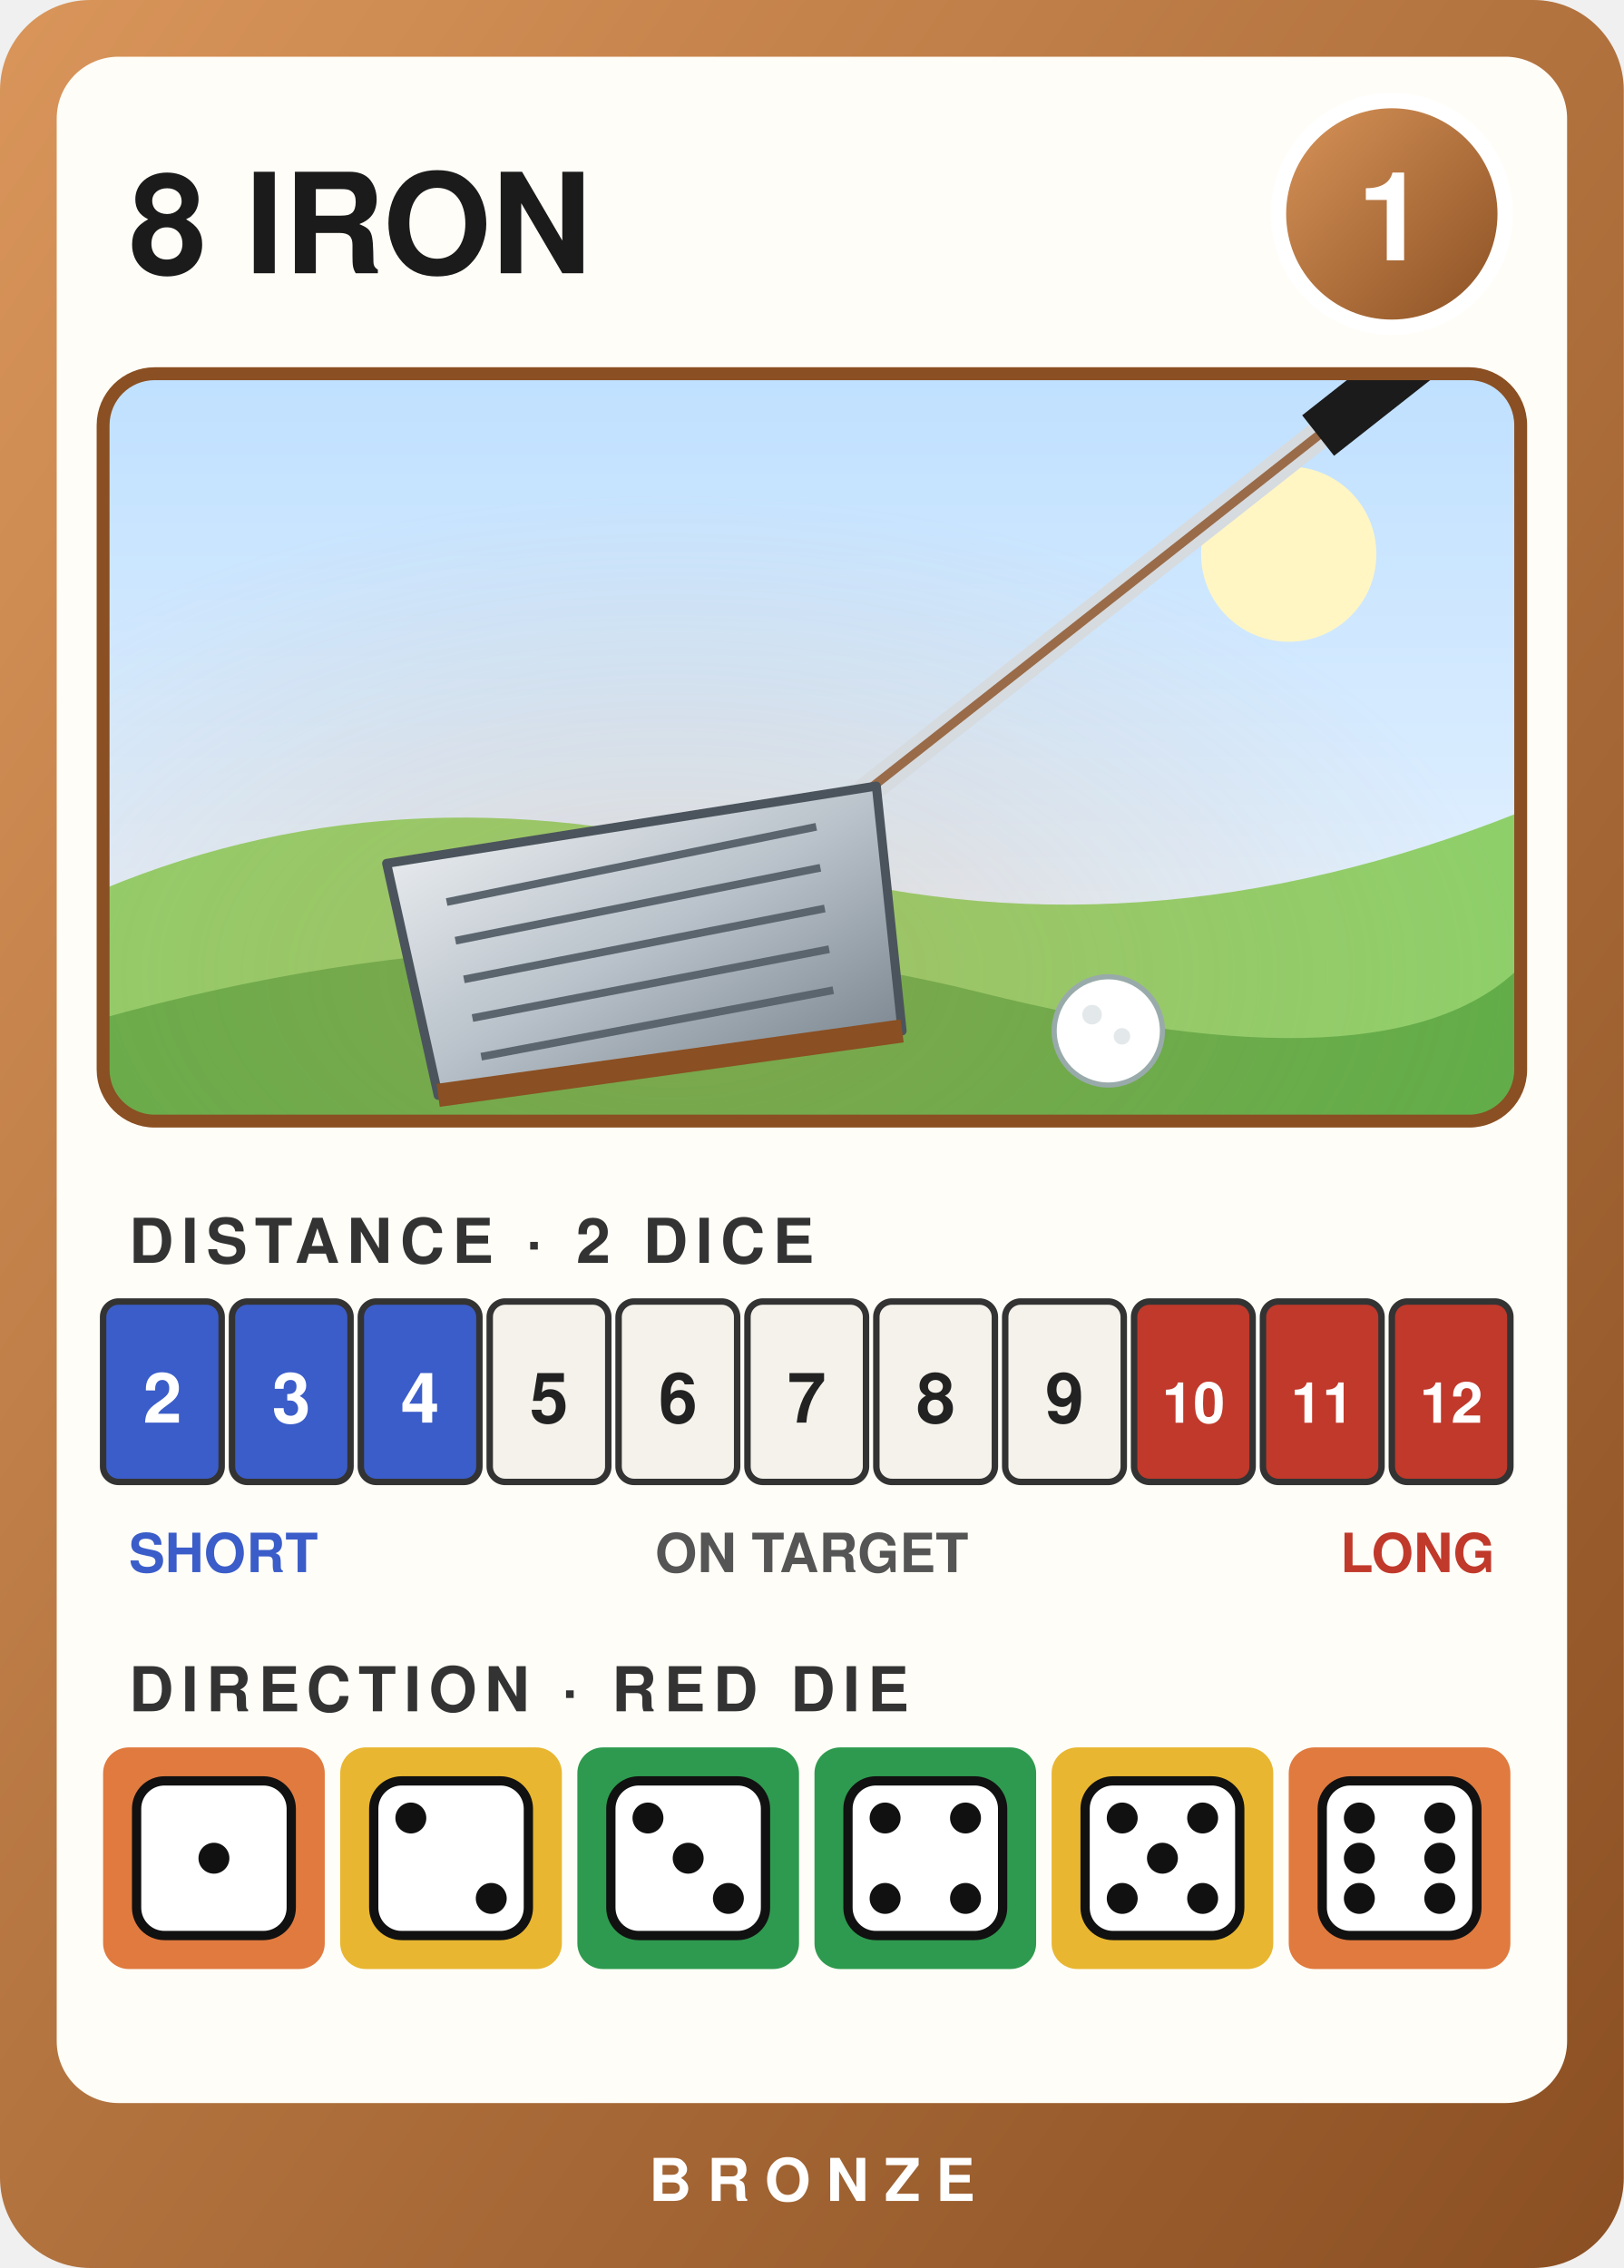
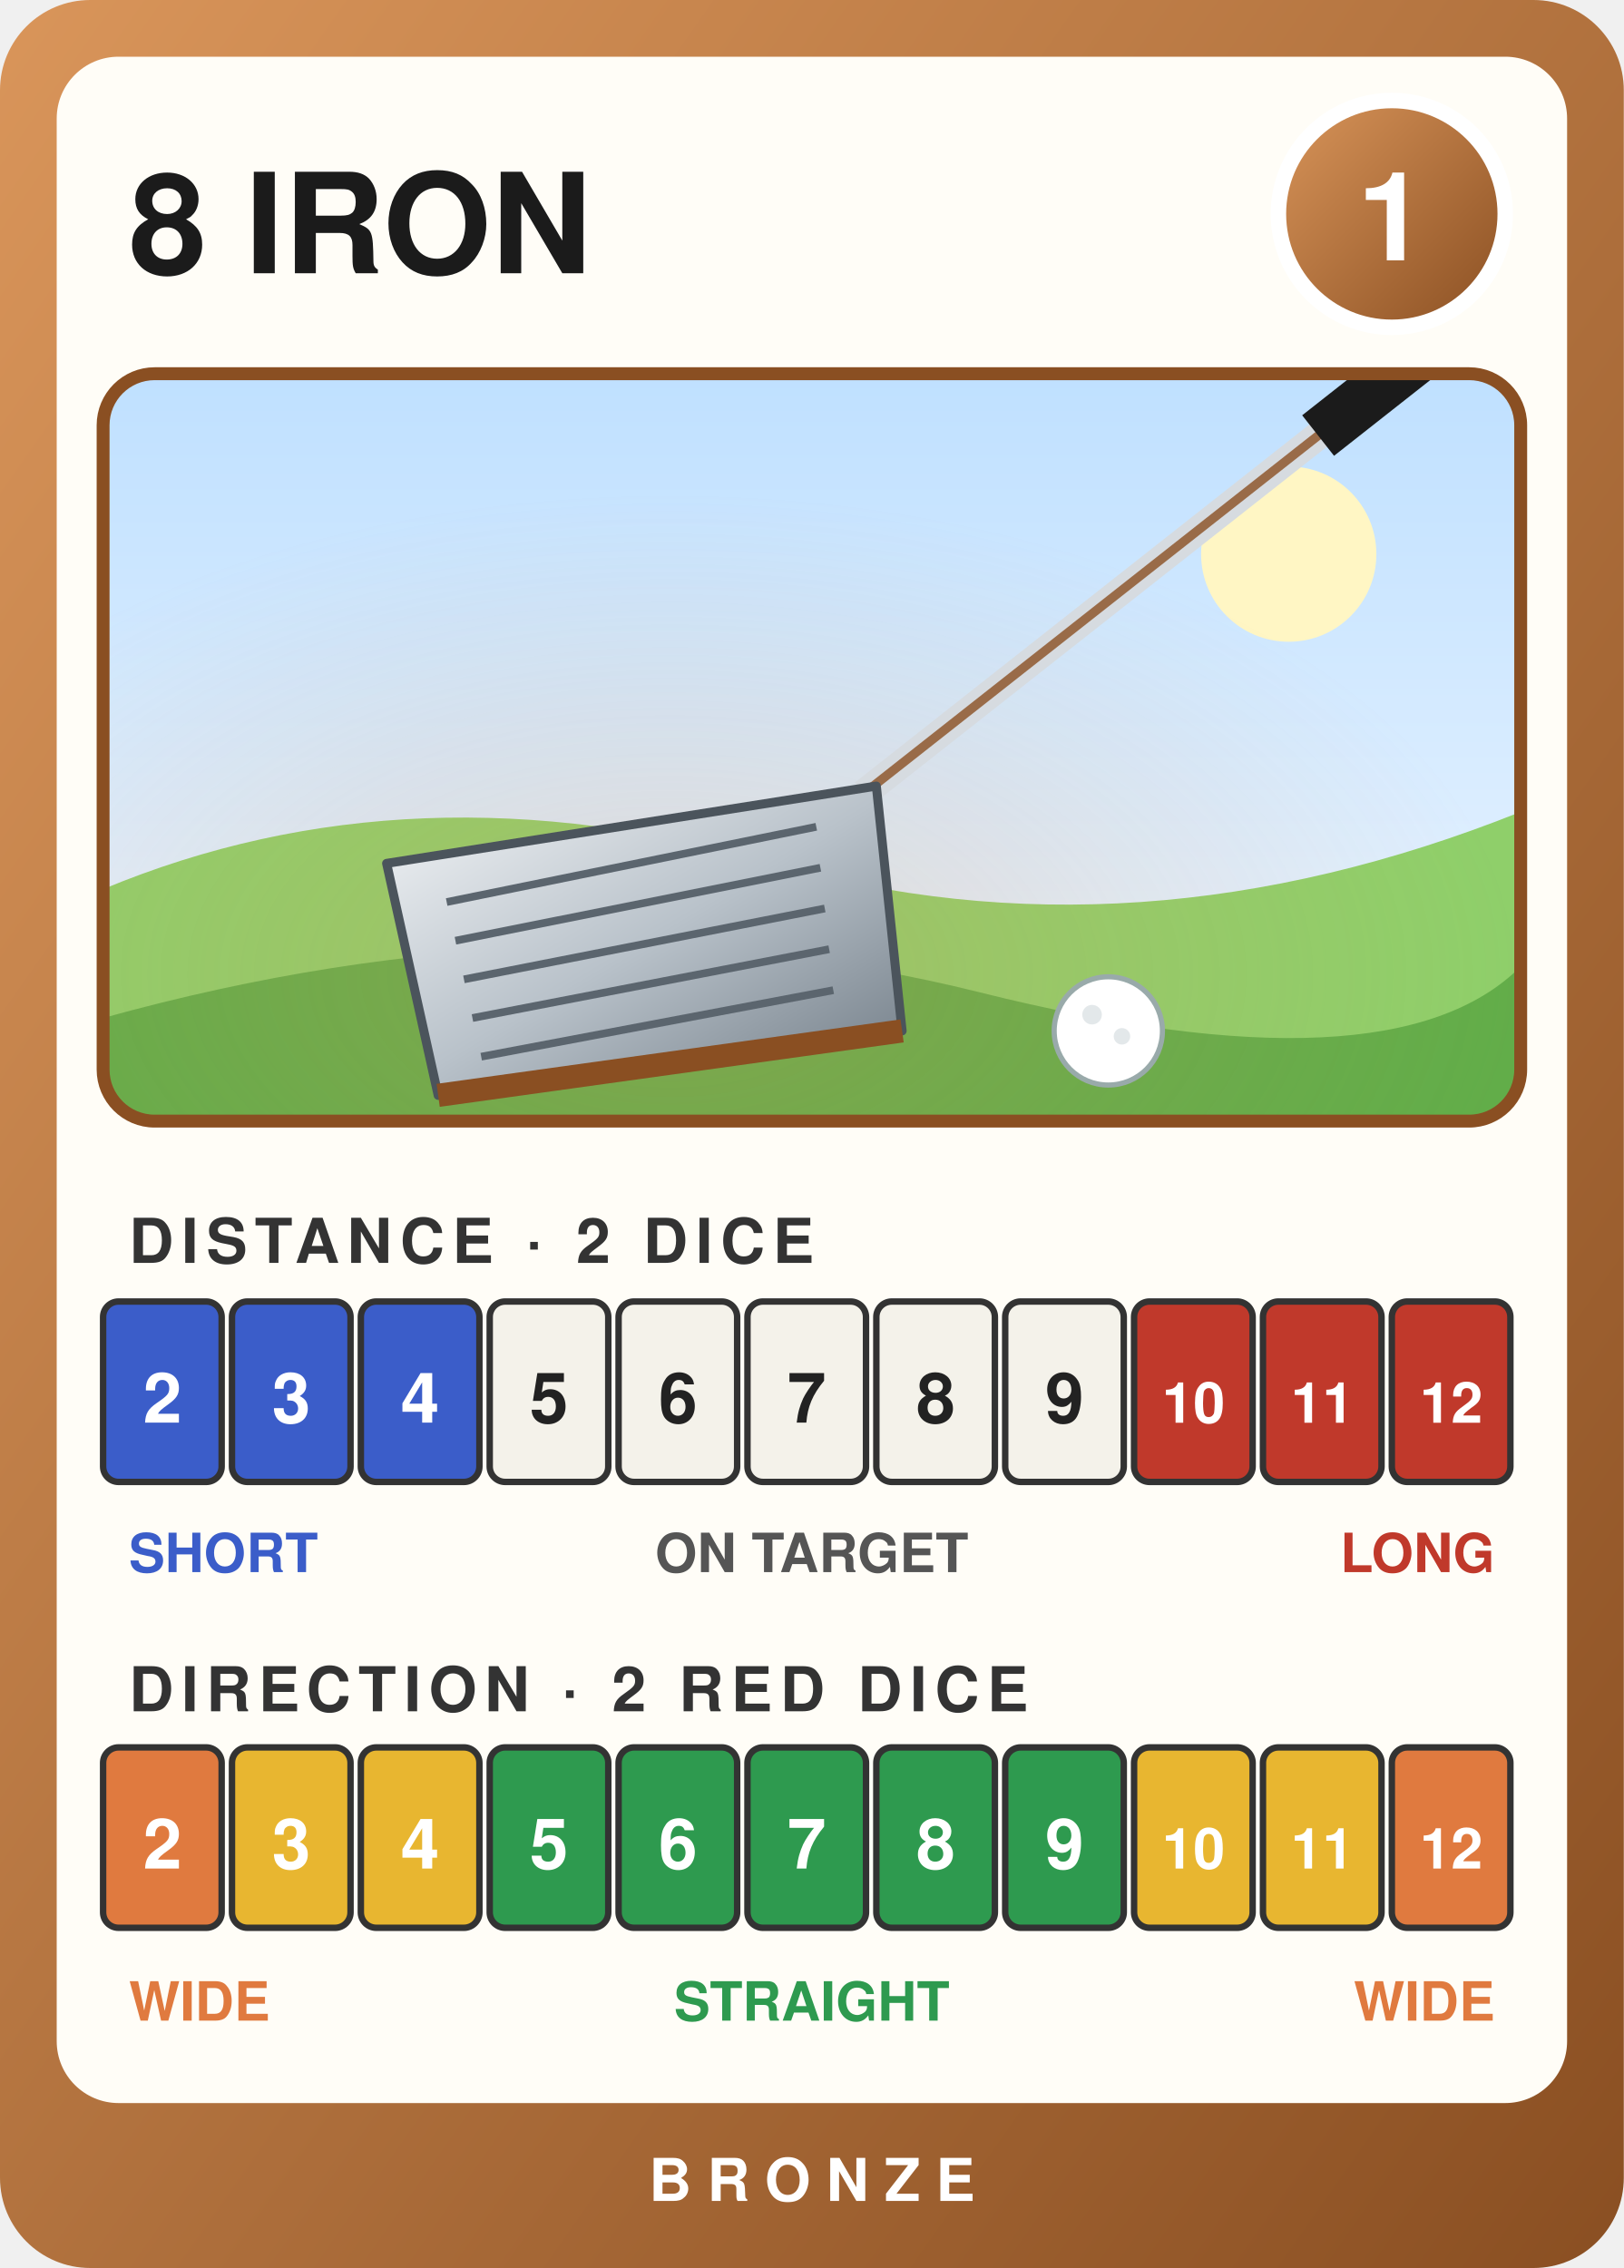
<svg xmlns="http://www.w3.org/2000/svg" width="63mm" height="88mm" viewBox="0 0 63 88" font-family="Helvetica, Arial, sans-serif">
  <defs>
    <linearGradient id="fri81" x1="0" y1="0" x2="1" y2="1">
      <stop offset="0" stop-color="#d9955a" />
      <stop offset="1" stop-color="#8a4f22" />
    </linearGradient>
    <clipPath id="arti81">
      <rect x="4" y="14.5" width="55" height="29" rx="2" />
    </clipPath>
  </defs>
  <rect width="63" height="88" rx="3.5" fill="url(#fri81)" />
  <rect x="2.2" y="2.2" width="58.6" height="79.4" rx="2.4" fill="#fffdf7" />
  <text x="5" y="10.6" font-size="5.4" font-weight="800" fill="#1b1b1b">8 IRON</text>
  <circle cx="54" cy="8.3" r="4.4" fill="url(#fri81)" stroke="#fff" stroke-width="0.6" />
  <text x="54" y="10.1" text-anchor="middle" font-size="4.8" font-weight="800" fill="#fff">1</text>
  <g clip-path="url(#arti81)">
    <g transform="translate(4 14.5)">
      <defs>
        <linearGradient id="skyi81" x1="0" y1="0" x2="0" y2="1">
          <stop offset="0" stop-color="#bfe0ff" />
          <stop offset="1" stop-color="#f2f8ff" />
        </linearGradient>
        <linearGradient id="steeli81" x1="0" y1="0" x2="1" y2="1">
          <stop offset="0" stop-color="#f4f6f8" />
          <stop offset="0.5" stop-color="#b9c2ca" />
          <stop offset="1" stop-color="#6f7a84" />
        </linearGradient>
        <radialGradient id="headi81" cx="0.35" cy="0.3" r="0.8">
          <stop offset="0" stop-color="#5a6574" />
          <stop offset="1" stop-color="#11161d" />
        </radialGradient>
        <radialGradient id="woodi81" cx="0.35" cy="0.3" r="0.8">
          <stop offset="0" stop-color="#c58a50" />
          <stop offset="1" stop-color="#5a3315" />
        </radialGradient>
        <radialGradient id="glowi81" cx="0.4" cy="0.75" r="0.6">
          <stop offset="0" stop-color="#d9955a" stop-opacity="0.25" />
          <stop offset="1" stop-color="#d9955a" stop-opacity="0" />
        </radialGradient>
      </defs>
      <rect width="55" height="31" fill="url(#skyi81)" />
      <circle cx="46" cy="7" r="3.4" fill="#fff6c4" />
      <path d="M0 20 Q 12 15 26 19 T 55 17 V31 H0 Z" fill="#8fcf6a" />
      <path d="M0 25 Q 18 20 34 24 T 55 23 V31 H0 Z" fill="#62ad49" />
      <rect width="55" height="31" fill="url(#glowi81)" />
      <line x1="29.5" y1="16.3" x2="54" y2="-3" stroke="#d6dbe0" stroke-width="1.1" />
      <line x1="29.5" y1="16.3" x2="54" y2="-3" stroke="#8a4f22" stroke-width="0.35" opacity="0.8" />
      <line x1="47.14" y1="2.4" x2="54" y2="-3" stroke="#1b1b1b" stroke-width="2" />
      <polygon points="11,19 30,16 31,25.5 13,28" fill="url(#steeli81)" stroke="#4b545c" stroke-width="0.35" stroke-linejoin="round" />
      <line x1="13.33" y1="20.5" x2="27.67" y2="17.58" stroke="#5b656e" stroke-width="0.3" />
      <line x1="13.67" y1="22" x2="27.83" y2="19.17" stroke="#5b656e" stroke-width="0.3" />
      <line x1="14" y1="23.5" x2="28" y2="20.75" stroke="#5b656e" stroke-width="0.3" />
      <line x1="14.33" y1="25" x2="28.17" y2="22.33" stroke="#5b656e" stroke-width="0.3" />
      <line x1="14.67" y1="26.5" x2="28.33" y2="23.92" stroke="#5b656e" stroke-width="0.3" />
      <line x1="13" y1="28" x2="31" y2="25.5" stroke="#8a4f22" stroke-width="0.9" />
      <circle cx="39" cy="25.5" r="2.1" fill="#fff" stroke="#9aa" stroke-width="0.2" />
      <circle cx="38.37" cy="24.87" r="0.38" fill="#e3e8ea" />
      <circle cx="39.53" cy="25.71" r="0.32" fill="#e3e8ea" />
    </g>
  </g>
  <rect x="4" y="14.5" width="55" height="29" rx="2" fill="none" stroke="#8a4f22" stroke-width="0.5" />
  <text x="5" y="49" font-size="2.4" font-weight="800" fill="#333" letter-spacing="0.3">DISTANCE · 2 DICE</text>
  <rect x="4" y="50.5" width="4.6" height="7" rx="0.6" fill="#3b5dc9" stroke="#333" stroke-width="0.25" />
  <text x="6.3" y="55.2" text-anchor="middle" font-size="2.7" font-weight="800" fill="#fff">2</text>
  <rect x="9" y="50.5" width="4.6" height="7" rx="0.6" fill="#3b5dc9" stroke="#333" stroke-width="0.25" />
  <text x="11.3" y="55.2" text-anchor="middle" font-size="2.7" font-weight="800" fill="#fff">3</text>
  <rect x="14" y="50.5" width="4.6" height="7" rx="0.6" fill="#3b5dc9" stroke="#333" stroke-width="0.25" />
  <text x="16.3" y="55.2" text-anchor="middle" font-size="2.7" font-weight="800" fill="#fff">4</text>
  <rect x="19" y="50.5" width="4.6" height="7" rx="0.6" fill="#f4f2ea" stroke="#333" stroke-width="0.25" />
  <text x="21.3" y="55.2" text-anchor="middle" font-size="2.7" font-weight="800" fill="#222">5</text>
  <rect x="24" y="50.5" width="4.6" height="7" rx="0.6" fill="#f4f2ea" stroke="#333" stroke-width="0.25" />
  <text x="26.3" y="55.2" text-anchor="middle" font-size="2.7" font-weight="800" fill="#222">6</text>
  <rect x="29" y="50.5" width="4.6" height="7" rx="0.6" fill="#f4f2ea" stroke="#333" stroke-width="0.25" />
  <text x="31.3" y="55.2" text-anchor="middle" font-size="2.7" font-weight="800" fill="#222">7</text>
  <rect x="34" y="50.5" width="4.6" height="7" rx="0.6" fill="#f4f2ea" stroke="#333" stroke-width="0.25" />
  <text x="36.3" y="55.2" text-anchor="middle" font-size="2.7" font-weight="800" fill="#222">8</text>
  <rect x="39" y="50.5" width="4.6" height="7" rx="0.6" fill="#f4f2ea" stroke="#333" stroke-width="0.25" />
  <text x="41.3" y="55.2" text-anchor="middle" font-size="2.7" font-weight="800" fill="#222">9</text>
  <rect x="44" y="50.5" width="4.6" height="7" rx="0.6" fill="#c0392b" stroke="#333" stroke-width="0.25" />
  <text x="46.3" y="55.2" text-anchor="middle" font-size="2.2" font-weight="800" fill="#fff">10</text>
  <rect x="49" y="50.5" width="4.6" height="7" rx="0.6" fill="#c0392b" stroke="#333" stroke-width="0.25" />
  <text x="51.3" y="55.2" text-anchor="middle" font-size="2.2" font-weight="800" fill="#fff">11</text>
  <rect x="54" y="50.5" width="4.6" height="7" rx="0.6" fill="#c0392b" stroke="#333" stroke-width="0.25" />
  <text x="56.3" y="55.2" text-anchor="middle" font-size="2.2" font-weight="800" fill="#fff">12</text>
  <text x="5" y="61" font-size="2.1" fill="#3b5dc9" font-weight="800">SHORT</text>
  <text x="31.5" y="61" text-anchor="middle" font-size="2.1" fill="#555" font-weight="800">ON TARGET</text>
  <text x="58" y="61" text-anchor="end" font-size="2.1" fill="#c0392b" font-weight="800">LONG</text>
-   <text x="5" y="66.4" font-size="2.4" font-weight="800" fill="#333" letter-spacing="0.3">DIRECTION · RED DIE</text>
-   <rect x="4" y="67.8" width="8.6" height="8.6" rx="1" fill="#e07a3f" />
-   <rect x="5.3" y="69.1" width="6" height="6" rx="1.08" fill="#fff" stroke="#111" stroke-width="0.36" />
-   <circle cx="8.3" cy="72.1" r="0.6" fill="#111" />
-   <rect x="13.2" y="67.8" width="8.6" height="8.6" rx="1" fill="#e8b630" />
-   <rect x="14.5" y="69.1" width="6" height="6" rx="1.08" fill="#fff" stroke="#111" stroke-width="0.36" />
-   <circle cx="15.94" cy="70.54" r="0.6" fill="#111" />
-   <circle cx="19.06" cy="73.66" r="0.6" fill="#111" />
-   <rect x="22.4" y="67.8" width="8.6" height="8.6" rx="1" fill="#2e9a4f" />
-   <rect x="23.7" y="69.1" width="6" height="6" rx="1.08" fill="#fff" stroke="#111" stroke-width="0.36" />
-   <circle cx="25.14" cy="70.54" r="0.6" fill="#111" />
-   <circle cx="26.7" cy="72.1" r="0.6" fill="#111" />
-   <circle cx="28.26" cy="73.66" r="0.6" fill="#111" />
-   <rect x="31.6" y="67.8" width="8.6" height="8.6" rx="1" fill="#2e9a4f" />
-   <rect x="32.9" y="69.1" width="6" height="6" rx="1.08" fill="#fff" stroke="#111" stroke-width="0.36" />
-   <circle cx="34.34" cy="70.54" r="0.6" fill="#111" />
-   <circle cx="37.46" cy="70.54" r="0.6" fill="#111" />
-   <circle cx="34.34" cy="73.66" r="0.6" fill="#111" />
-   <circle cx="37.46" cy="73.66" r="0.6" fill="#111" />
-   <rect x="40.8" y="67.8" width="8.6" height="8.6" rx="1" fill="#e8b630" />
-   <rect x="42.1" y="69.1" width="6" height="6" rx="1.08" fill="#fff" stroke="#111" stroke-width="0.36" />
-   <circle cx="43.54" cy="70.54" r="0.6" fill="#111" />
-   <circle cx="46.66" cy="70.54" r="0.6" fill="#111" />
-   <circle cx="45.1" cy="72.1" r="0.6" fill="#111" />
-   <circle cx="43.54" cy="73.66" r="0.6" fill="#111" />
-   <circle cx="46.66" cy="73.66" r="0.6" fill="#111" />
-   <rect x="50" y="67.8" width="8.6" height="8.6" rx="1" fill="#e07a3f" />
-   <rect x="51.3" y="69.1" width="6" height="6" rx="1.08" fill="#fff" stroke="#111" stroke-width="0.36" />
-   <circle cx="52.74" cy="70.54" r="0.6" fill="#111" />
-   <circle cx="55.86" cy="70.54" r="0.6" fill="#111" />
-   <circle cx="52.74" cy="72.1" r="0.6" fill="#111" />
-   <circle cx="55.86" cy="72.1" r="0.6" fill="#111" />
-   <circle cx="52.74" cy="73.66" r="0.6" fill="#111" />
-   <circle cx="55.86" cy="73.66" r="0.6" fill="#111" />
+   <text x="5" y="66.4" font-size="2.4" font-weight="800" fill="#333" letter-spacing="0.3">DIRECTION · 2 RED DICE</text>
+   <rect x="4" y="67.8" width="4.6" height="7" rx="0.6" fill="#e07a3f" stroke="#333" stroke-width="0.25" />
+   <text x="6.3" y="72.5" text-anchor="middle" font-size="2.7" font-weight="800" fill="#fff">2</text>
+   <rect x="9" y="67.8" width="4.6" height="7" rx="0.6" fill="#e8b630" stroke="#333" stroke-width="0.25" />
+   <text x="11.3" y="72.5" text-anchor="middle" font-size="2.7" font-weight="800" fill="#fff">3</text>
+   <rect x="14" y="67.8" width="4.6" height="7" rx="0.6" fill="#e8b630" stroke="#333" stroke-width="0.25" />
+   <text x="16.3" y="72.5" text-anchor="middle" font-size="2.7" font-weight="800" fill="#fff">4</text>
+   <rect x="19" y="67.8" width="4.6" height="7" rx="0.6" fill="#2e9a4f" stroke="#333" stroke-width="0.25" />
+   <text x="21.3" y="72.5" text-anchor="middle" font-size="2.7" font-weight="800" fill="#fff">5</text>
+   <rect x="24" y="67.8" width="4.6" height="7" rx="0.6" fill="#2e9a4f" stroke="#333" stroke-width="0.25" />
+   <text x="26.3" y="72.5" text-anchor="middle" font-size="2.7" font-weight="800" fill="#fff">6</text>
+   <rect x="29" y="67.8" width="4.6" height="7" rx="0.6" fill="#2e9a4f" stroke="#333" stroke-width="0.25" />
+   <text x="31.3" y="72.5" text-anchor="middle" font-size="2.7" font-weight="800" fill="#fff">7</text>
+   <rect x="34" y="67.8" width="4.6" height="7" rx="0.6" fill="#2e9a4f" stroke="#333" stroke-width="0.25" />
+   <text x="36.3" y="72.5" text-anchor="middle" font-size="2.7" font-weight="800" fill="#fff">8</text>
+   <rect x="39" y="67.8" width="4.6" height="7" rx="0.6" fill="#2e9a4f" stroke="#333" stroke-width="0.25" />
+   <text x="41.3" y="72.5" text-anchor="middle" font-size="2.7" font-weight="800" fill="#fff">9</text>
+   <rect x="44" y="67.8" width="4.6" height="7" rx="0.6" fill="#e8b630" stroke="#333" stroke-width="0.25" />
+   <text x="46.3" y="72.5" text-anchor="middle" font-size="2.2" font-weight="800" fill="#fff">10</text>
+   <rect x="49" y="67.8" width="4.6" height="7" rx="0.6" fill="#e8b630" stroke="#333" stroke-width="0.25" />
+   <text x="51.3" y="72.5" text-anchor="middle" font-size="2.2" font-weight="800" fill="#fff">11</text>
+   <rect x="54" y="67.8" width="4.6" height="7" rx="0.6" fill="#e07a3f" stroke="#333" stroke-width="0.25" />
+   <text x="56.3" y="72.5" text-anchor="middle" font-size="2.2" font-weight="800" fill="#fff">12</text>
+   <text x="5" y="78.4" font-size="2.1" fill="#e07a3f" font-weight="800">WIDE</text>
+   <text x="31.5" y="78.4" text-anchor="middle" font-size="2.1" fill="#2e9a4f" font-weight="800">STRAIGHT</text>
+   <text x="58" y="78.4" text-anchor="end" font-size="2.1" fill="#e07a3f" font-weight="800">WIDE</text>
  <text x="31.5" y="85.4" text-anchor="middle" font-size="2.3" font-weight="800" fill="#fff" letter-spacing="0.6">BRONZE</text>
</svg>
